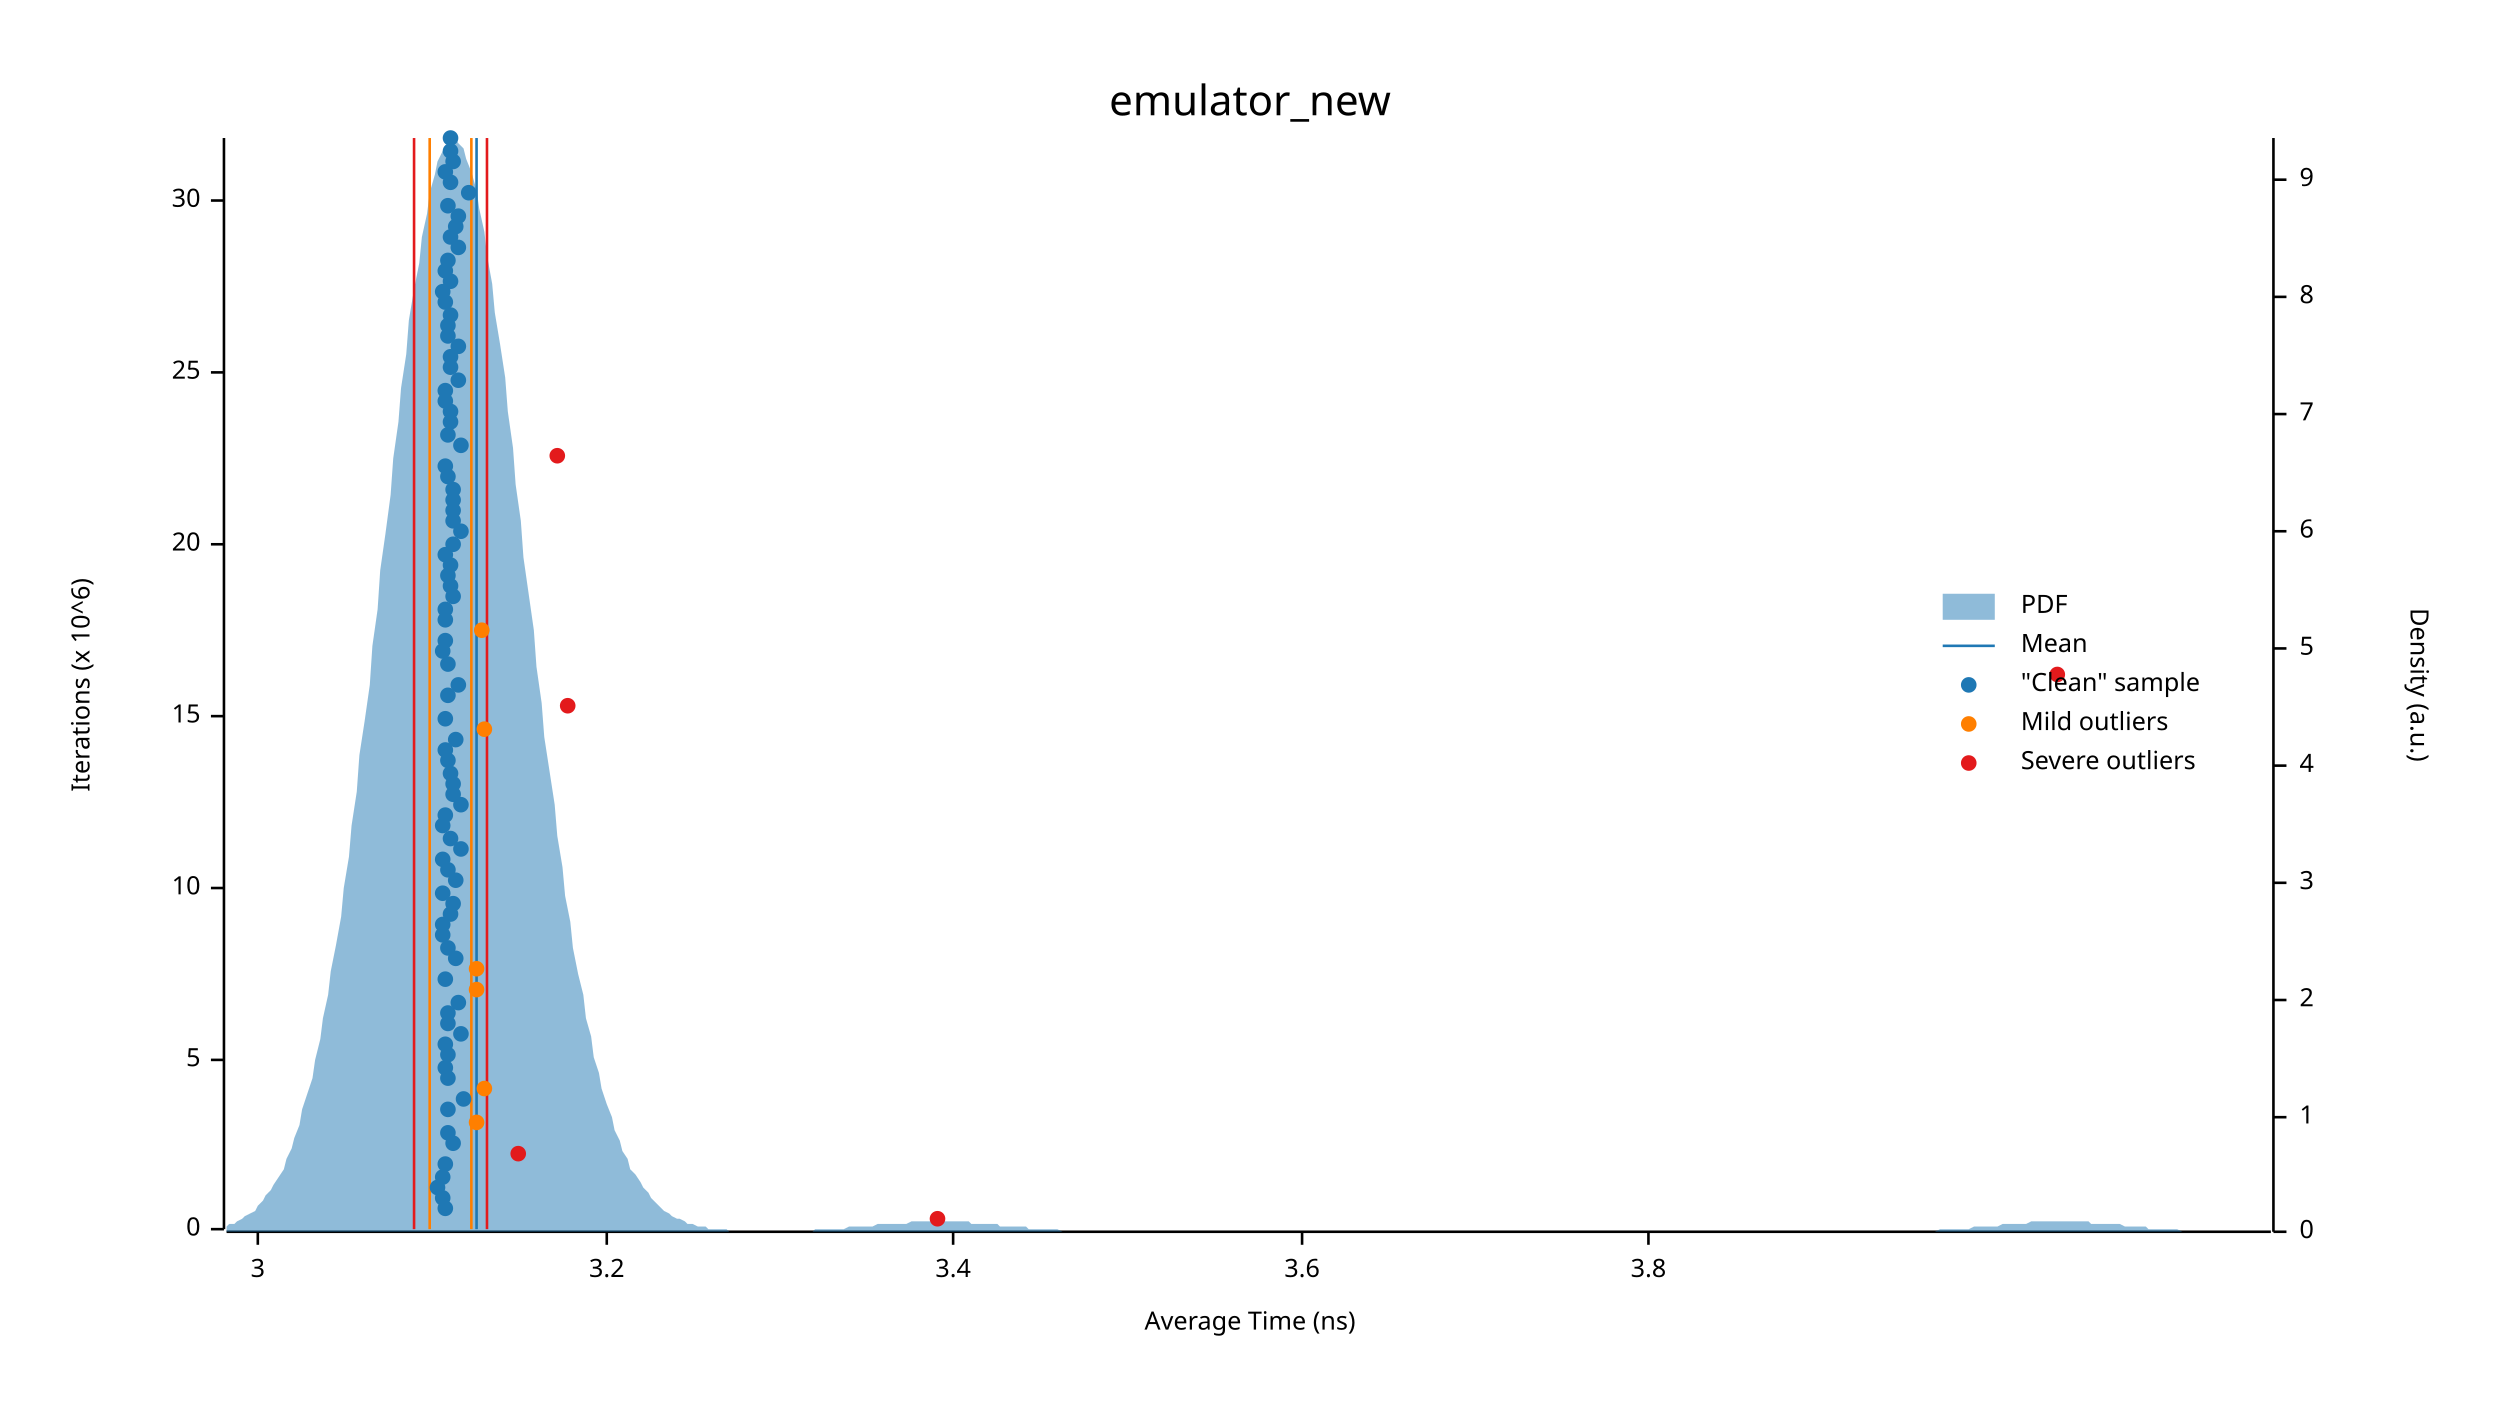
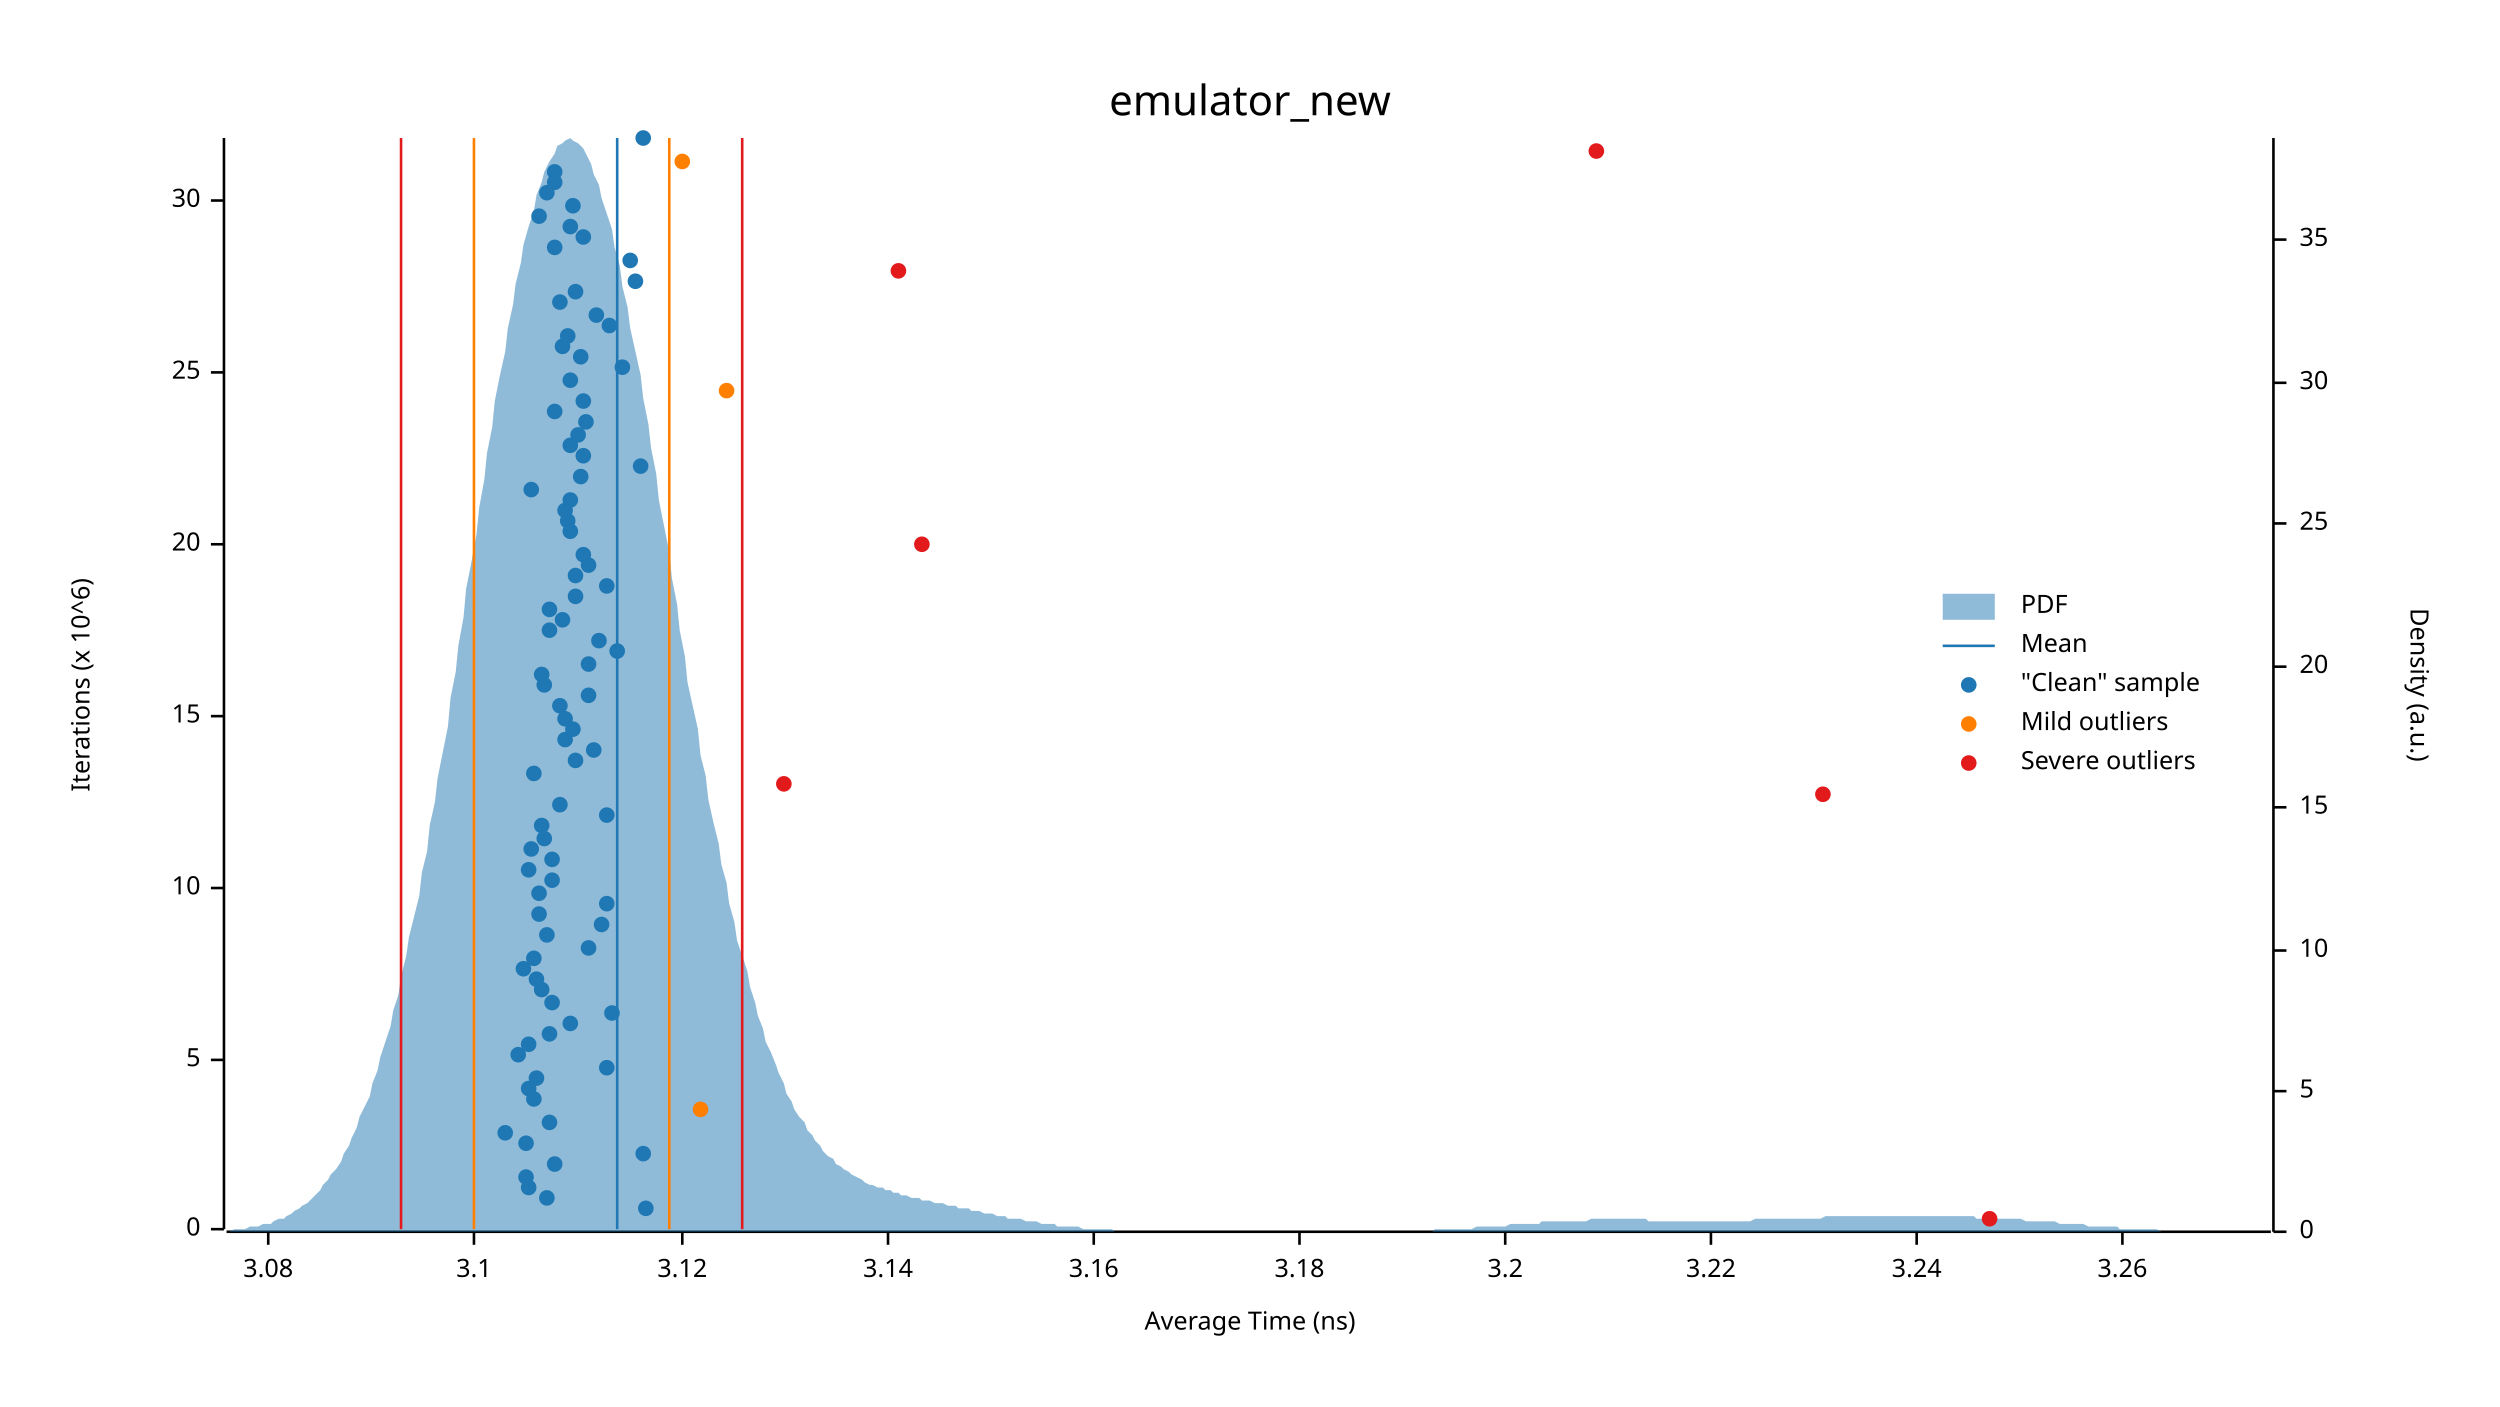
<svg xmlns="http://www.w3.org/2000/svg" width="960" height="540" viewBox="0 0 960 540">
  <text x="480" y="32" dy="0.76em" text-anchor="middle" font-family="sans-serif" font-size="16.129" opacity="1" fill="#000000">
emulator_new
</text>
  <text x="27" y="263" dy="0.76em" text-anchor="middle" font-family="sans-serif" font-size="9.677" opacity="1" fill="#000000" transform="rotate(270, 27, 263)">
Iterations (x 10^6)
</text>
  <text x="480" y="513" dy="-0.5ex" text-anchor="middle" font-family="sans-serif" font-size="9.677" opacity="1" fill="#000000">
Average Time (ns)
</text>
  <polyline fill="none" opacity="1" stroke="#000000" stroke-width="1" points="86,53 86,472 " />
  <text x="77" y="472" dy="0.5ex" text-anchor="end" font-family="sans-serif" font-size="9.677" opacity="1" fill="#000000">
0
</text>
  <polyline fill="none" opacity="1" stroke="#000000" stroke-width="1" points="81,472 86,472 " />
  <text x="77" y="407" dy="0.5ex" text-anchor="end" font-family="sans-serif" font-size="9.677" opacity="1" fill="#000000">
5
</text>
  <polyline fill="none" opacity="1" stroke="#000000" stroke-width="1" points="81,407 86,407 " />
  <text x="77" y="341" dy="0.5ex" text-anchor="end" font-family="sans-serif" font-size="9.677" opacity="1" fill="#000000">
10
</text>
  <polyline fill="none" opacity="1" stroke="#000000" stroke-width="1" points="81,341 86,341 " />
  <text x="77" y="275" dy="0.5ex" text-anchor="end" font-family="sans-serif" font-size="9.677" opacity="1" fill="#000000">
15
</text>
  <polyline fill="none" opacity="1" stroke="#000000" stroke-width="1" points="81,275 86,275 " />
  <text x="77" y="209" dy="0.5ex" text-anchor="end" font-family="sans-serif" font-size="9.677" opacity="1" fill="#000000">
20
</text>
  <polyline fill="none" opacity="1" stroke="#000000" stroke-width="1" points="81,209 86,209 " />
  <text x="77" y="143" dy="0.5ex" text-anchor="end" font-family="sans-serif" font-size="9.677" opacity="1" fill="#000000">
25
</text>
  <polyline fill="none" opacity="1" stroke="#000000" stroke-width="1" points="81,143 86,143 " />
  <text x="77" y="77" dy="0.5ex" text-anchor="end" font-family="sans-serif" font-size="9.677" opacity="1" fill="#000000">
30
</text>
  <polyline fill="none" opacity="1" stroke="#000000" stroke-width="1" points="81,77 86,77 " />
  <polyline fill="none" opacity="1" stroke="#000000" stroke-width="1" points="87,473 872,473 " />
-   <text x="99" y="483" dy="0.76em" text-anchor="middle" font-family="sans-serif" font-size="9.677" opacity="1" fill="#000000">
- 3
- </text>
-   <polyline fill="none" opacity="1" stroke="#000000" stroke-width="1" points="99,473 99,478 " />
-   <text x="233" y="483" dy="0.76em" text-anchor="middle" font-family="sans-serif" font-size="9.677" opacity="1" fill="#000000">
+   <text x="103" y="483" dy="0.76em" text-anchor="middle" font-family="sans-serif" font-size="9.677" opacity="1" fill="#000000">
+ 3.08
+ </text>
+   <polyline fill="none" opacity="1" stroke="#000000" stroke-width="1" points="103,473 103,478 " />
+   <text x="182" y="483" dy="0.76em" text-anchor="middle" font-family="sans-serif" font-size="9.677" opacity="1" fill="#000000">
+ 3.1
+ </text>
+   <polyline fill="none" opacity="1" stroke="#000000" stroke-width="1" points="182,473 182,478 " />
+   <text x="262" y="483" dy="0.76em" text-anchor="middle" font-family="sans-serif" font-size="9.677" opacity="1" fill="#000000">
+ 3.12
+ </text>
+   <polyline fill="none" opacity="1" stroke="#000000" stroke-width="1" points="262,473 262,478 " />
+   <text x="341" y="483" dy="0.76em" text-anchor="middle" font-family="sans-serif" font-size="9.677" opacity="1" fill="#000000">
+ 3.14
+ </text>
+   <polyline fill="none" opacity="1" stroke="#000000" stroke-width="1" points="341,473 341,478 " />
+   <text x="420" y="483" dy="0.76em" text-anchor="middle" font-family="sans-serif" font-size="9.677" opacity="1" fill="#000000">
+ 3.16
+ </text>
+   <polyline fill="none" opacity="1" stroke="#000000" stroke-width="1" points="420,473 420,478 " />
+   <text x="499" y="483" dy="0.76em" text-anchor="middle" font-family="sans-serif" font-size="9.677" opacity="1" fill="#000000">
+ 3.18
+ </text>
+   <polyline fill="none" opacity="1" stroke="#000000" stroke-width="1" points="499,473 499,478 " />
+   <text x="578" y="483" dy="0.76em" text-anchor="middle" font-family="sans-serif" font-size="9.677" opacity="1" fill="#000000">
3.2
</text>
-   <polyline fill="none" opacity="1" stroke="#000000" stroke-width="1" points="233,473 233,478 " />
-   <text x="366" y="483" dy="0.76em" text-anchor="middle" font-family="sans-serif" font-size="9.677" opacity="1" fill="#000000">
- 3.4
- </text>
-   <polyline fill="none" opacity="1" stroke="#000000" stroke-width="1" points="366,473 366,478 " />
-   <text x="500" y="483" dy="0.76em" text-anchor="middle" font-family="sans-serif" font-size="9.677" opacity="1" fill="#000000">
- 3.6
- </text>
-   <polyline fill="none" opacity="1" stroke="#000000" stroke-width="1" points="500,473 500,478 " />
-   <text x="633" y="483" dy="0.76em" text-anchor="middle" font-family="sans-serif" font-size="9.677" opacity="1" fill="#000000">
- 3.8
- </text>
-   <polyline fill="none" opacity="1" stroke="#000000" stroke-width="1" points="633,473 633,478 " />
+   <polyline fill="none" opacity="1" stroke="#000000" stroke-width="1" points="578,473 578,478 " />
+   <text x="657" y="483" dy="0.76em" text-anchor="middle" font-family="sans-serif" font-size="9.677" opacity="1" fill="#000000">
+ 3.22
+ </text>
+   <polyline fill="none" opacity="1" stroke="#000000" stroke-width="1" points="657,473 657,478 " />
+   <text x="736" y="483" dy="0.76em" text-anchor="middle" font-family="sans-serif" font-size="9.677" opacity="1" fill="#000000">
+ 3.24
+ </text>
+   <polyline fill="none" opacity="1" stroke="#000000" stroke-width="1" points="736,473 736,478 " />
+   <text x="815" y="483" dy="0.76em" text-anchor="middle" font-family="sans-serif" font-size="9.677" opacity="1" fill="#000000">
+ 3.26
+ </text>
+   <polyline fill="none" opacity="1" stroke="#000000" stroke-width="1" points="815,473 815,478 " />
  <text x="933" y="263" dy="0.76em" text-anchor="middle" font-family="sans-serif" font-size="9.677" opacity="1" fill="#000000" transform="rotate(90, 933, 263)">
Density (a.u.)
</text>
  <polyline fill="none" opacity="1" stroke="#000000" stroke-width="1" points="873,53 873,473 " />
  <text x="883" y="473" dy="0.5ex" text-anchor="start" font-family="sans-serif" font-size="9.677" opacity="1" fill="#000000">
0
</text>
  <polyline fill="none" opacity="1" stroke="#000000" stroke-width="1" points="873,473 878,473 " />
-   <text x="883" y="429" dy="0.5ex" text-anchor="start" font-family="sans-serif" font-size="9.677" opacity="1" fill="#000000">
- 1
- </text>
-   <polyline fill="none" opacity="1" stroke="#000000" stroke-width="1" points="873,429 878,429 " />
-   <text x="883" y="384" dy="0.5ex" text-anchor="start" font-family="sans-serif" font-size="9.677" opacity="1" fill="#000000">
- 2
- </text>
-   <polyline fill="none" opacity="1" stroke="#000000" stroke-width="1" points="873,384 878,384 " />
-   <text x="883" y="339" dy="0.5ex" text-anchor="start" font-family="sans-serif" font-size="9.677" opacity="1" fill="#000000">
- 3
- </text>
-   <polyline fill="none" opacity="1" stroke="#000000" stroke-width="1" points="873,339 878,339 " />
-   <text x="883" y="294" dy="0.5ex" text-anchor="start" font-family="sans-serif" font-size="9.677" opacity="1" fill="#000000">
- 4
- </text>
-   <polyline fill="none" opacity="1" stroke="#000000" stroke-width="1" points="873,294 878,294 " />
-   <text x="883" y="249" dy="0.5ex" text-anchor="start" font-family="sans-serif" font-size="9.677" opacity="1" fill="#000000">
+   <text x="883" y="419" dy="0.5ex" text-anchor="start" font-family="sans-serif" font-size="9.677" opacity="1" fill="#000000">
5
</text>
-   <polyline fill="none" opacity="1" stroke="#000000" stroke-width="1" points="873,249 878,249 " />
-   <text x="883" y="204" dy="0.5ex" text-anchor="start" font-family="sans-serif" font-size="9.677" opacity="1" fill="#000000">
- 6
- </text>
-   <polyline fill="none" opacity="1" stroke="#000000" stroke-width="1" points="873,204 878,204 " />
-   <text x="883" y="159" dy="0.5ex" text-anchor="start" font-family="sans-serif" font-size="9.677" opacity="1" fill="#000000">
- 7
- </text>
-   <polyline fill="none" opacity="1" stroke="#000000" stroke-width="1" points="873,159 878,159 " />
-   <text x="883" y="114" dy="0.5ex" text-anchor="start" font-family="sans-serif" font-size="9.677" opacity="1" fill="#000000">
- 8
- </text>
-   <polyline fill="none" opacity="1" stroke="#000000" stroke-width="1" points="873,114 878,114 " />
-   <text x="883" y="69" dy="0.5ex" text-anchor="start" font-family="sans-serif" font-size="9.677" opacity="1" fill="#000000">
- 9
- </text>
-   <polyline fill="none" opacity="1" stroke="#000000" stroke-width="1" points="873,69 878,69 " />
-   <polygon opacity="0.5" fill="#1F78B4" points="87,471 88,470 90,470 91,469 93,468 94,467 96,466 98,465 99,463 101,461 102,459 104,457 105,455 107,452 109,449 110,445 112,441 113,437 115,432 116,426 118,420 120,414 121,407 123,399 124,391 126,382 127,373 129,363 131,352 132,341 134,329 135,317 137,304 138,290 140,277 142,263 143,248 145,234 146,219 148,205 150,190 151,176 153,162 154,149 156,136 157,123 159,111 161,101 162,91 164,82 165,74 167,67 168,62 170,58 172,55 173,54 175,53 176,55 178,57 179,61 181,66 183,73 184,80 186,89 187,98 189,109 190,120 192,132 194,145 195,158 197,172 198,186 200,200 201,214 203,228 205,242 206,256 208,270 209,283 211,296 213,309 214,321 216,333 217,344 219,354 220,364 222,374 224,382 225,391 227,398 228,406 230,412 231,418 233,424 235,429 236,434 238,438 239,442 241,445 242,449 244,451 246,454 247,456 249,458 250,460 252,462 253,463 255,465 257,466 258,467 260,468 261,468 263,469 264,470 266,470 268,471 269,471 271,471 272,472 274,472 276,472 277,472 279,472 280,473 282,473 283,473 285,473 287,473 288,473 290,473 291,473 293,473 294,473 296,473 298,473 299,473 301,473 302,473 304,473 305,473 307,473 309,473 310,473 312,473 313,472 315,472 316,472 318,472 320,472 321,472 323,472 324,472 326,471 327,471 329,471 331,471 332,471 334,471 335,471 337,470 339,470 340,470 342,470 343,470 345,470 346,470 348,470 350,469 351,469 353,469 354,469 356,469 357,469 359,469 361,469 362,469 364,469 365,469 367,469 368,469 370,469 372,469 373,470 375,470 376,470 378,470 379,470 381,470 383,470 384,471 386,471 387,471 389,471 391,471 392,471 394,471 395,472 397,472 398,472 400,472 402,472 403,472 405,472 406,472 408,473 409,473 411,473 413,473 414,473 416,473 417,473 419,473 420,473 422,473 424,473 425,473 427,473 428,473 430,473 431,473 433,473 435,473 436,473 438,473 439,473 441,473 442,473 444,473 446,473 447,473 449,473 450,473 452,473 454,473 455,473 457,473 458,473 460,473 461,473 463,473 465,473 466,473 468,473 469,473 471,473 472,473 474,473 476,473 477,473 479,473 480,473 482,473 483,473 485,473 487,473 488,473 490,473 491,473 493,473 494,473 496,473 498,473 499,473 501,473 502,473 504,473 505,473 507,473 509,473 510,473 512,473 513,473 515,473 517,473 518,473 520,473 521,473 523,473 524,473 526,473 528,473 529,473 531,473 532,473 534,473 535,473 537,473 539,473 540,473 542,473 543,473 545,473 546,473 548,473 550,473 551,473 553,473 554,473 556,473 557,473 559,473 561,473 562,473 564,473 565,473 567,473 568,473 570,473 572,473 573,473 575,473 576,473 578,473 580,473 581,473 583,473 584,473 586,473 587,473 589,473 591,473 592,473 594,473 595,473 597,473 598,473 600,473 602,473 603,473 605,473 606,473 608,473 609,473 611,473 613,473 614,473 616,473 617,473 619,473 620,473 622,473 624,473 625,473 627,473 628,473 630,473 632,473 633,473 635,473 636,473 638,473 639,473 641,473 643,473 644,473 646,473 647,473 649,473 650,473 652,473 654,473 655,473 657,473 658,473 660,473 661,473 663,473 665,473 666,473 668,473 669,473 671,473 672,473 674,473 676,473 677,473 679,473 680,473 682,473 683,473 685,473 687,473 688,473 690,473 691,473 693,473 695,473 696,473 698,473 699,473 701,473 702,473 704,473 706,473 707,473 709,473 710,473 712,473 713,473 715,473 717,473 718,473 720,473 721,473 723,473 724,473 726,473 728,473 729,473 731,473 732,473 734,473 735,473 737,473 739,473 740,473 742,473 743,473 745,472 746,472 748,472 750,472 751,472 753,472 754,472 756,472 758,471 759,471 761,471 762,471 764,471 765,471 767,471 769,470 770,470 772,470 773,470 775,470 776,470 778,470 780,469 781,469 783,469 784,469 786,469 787,469 789,469 791,469 792,469 794,469 795,469 797,469 798,469 800,469 802,469 803,470 805,470 806,470 808,470 809,470 811,470 813,470 814,470 816,471 817,471 819,471 821,471 822,471 824,471 825,472 827,472 828,472 830,472 832,472 833,472 835,472 836,472 838,473 839,473 841,473 843,473 844,473 846,473 847,473 849,473 850,473 852,473 854,473 855,473 857,473 858,473 860,473 861,473 863,473 865,473 866,473 868,473 869,473 871,473 873,473 873,473 87,473 " />
-   <polyline fill="none" opacity="1" stroke="#1F78B4" stroke-width="1" points="183,472 183,53 " />
-   <polyline fill="none" opacity="1" stroke="#FF7F00" stroke-width="1" points="165,472 165,53 " />
-   <polyline fill="none" opacity="1" stroke="#FF7F00" stroke-width="1" points="181,472 181,53 " />
-   <polyline fill="none" opacity="1" stroke="#E31A1C" stroke-width="1" points="159,472 159,53 " />
-   <polyline fill="none" opacity="1" stroke="#E31A1C" stroke-width="1" points="187,472 187,53 " />
-   <circle cx="171" cy="464" r="3" opacity="1" fill="#1F78B4" stroke="none" stroke-width="1" />
-   <circle cx="170" cy="460" r="3" opacity="1" fill="#1F78B4" stroke="none" stroke-width="1" />
-   <circle cx="168" cy="456" r="3" opacity="1" fill="#1F78B4" stroke="none" stroke-width="1" />
-   <circle cx="170" cy="452" r="3" opacity="1" fill="#1F78B4" stroke="none" stroke-width="1" />
-   <circle cx="171" cy="447" r="3" opacity="1" fill="#1F78B4" stroke="none" stroke-width="1" />
-   <circle cx="174" cy="439" r="3" opacity="1" fill="#1F78B4" stroke="none" stroke-width="1" />
-   <circle cx="172" cy="435" r="3" opacity="1" fill="#1F78B4" stroke="none" stroke-width="1" />
-   <circle cx="172" cy="426" r="3" opacity="1" fill="#1F78B4" stroke="none" stroke-width="1" />
-   <circle cx="178" cy="422" r="3" opacity="1" fill="#1F78B4" stroke="none" stroke-width="1" />
-   <circle cx="172" cy="414" r="3" opacity="1" fill="#1F78B4" stroke="none" stroke-width="1" />
-   <circle cx="171" cy="410" r="3" opacity="1" fill="#1F78B4" stroke="none" stroke-width="1" />
-   <circle cx="172" cy="405" r="3" opacity="1" fill="#1F78B4" stroke="none" stroke-width="1" />
-   <circle cx="171" cy="401" r="3" opacity="1" fill="#1F78B4" stroke="none" stroke-width="1" />
-   <circle cx="177" cy="397" r="3" opacity="1" fill="#1F78B4" stroke="none" stroke-width="1" />
-   <circle cx="172" cy="393" r="3" opacity="1" fill="#1F78B4" stroke="none" stroke-width="1" />
-   <circle cx="172" cy="389" r="3" opacity="1" fill="#1F78B4" stroke="none" stroke-width="1" />
-   <circle cx="176" cy="385" r="3" opacity="1" fill="#1F78B4" stroke="none" stroke-width="1" />
-   <circle cx="171" cy="376" r="3" opacity="1" fill="#1F78B4" stroke="none" stroke-width="1" />
-   <circle cx="175" cy="368" r="3" opacity="1" fill="#1F78B4" stroke="none" stroke-width="1" />
-   <circle cx="172" cy="364" r="3" opacity="1" fill="#1F78B4" stroke="none" stroke-width="1" />
-   <circle cx="170" cy="359" r="3" opacity="1" fill="#1F78B4" stroke="none" stroke-width="1" />
-   <circle cx="170" cy="355" r="3" opacity="1" fill="#1F78B4" stroke="none" stroke-width="1" />
-   <circle cx="173" cy="351" r="3" opacity="1" fill="#1F78B4" stroke="none" stroke-width="1" />
-   <circle cx="174" cy="347" r="3" opacity="1" fill="#1F78B4" stroke="none" stroke-width="1" />
-   <circle cx="170" cy="343" r="3" opacity="1" fill="#1F78B4" stroke="none" stroke-width="1" />
-   <circle cx="175" cy="338" r="3" opacity="1" fill="#1F78B4" stroke="none" stroke-width="1" />
-   <circle cx="172" cy="334" r="3" opacity="1" fill="#1F78B4" stroke="none" stroke-width="1" />
-   <circle cx="170" cy="330" r="3" opacity="1" fill="#1F78B4" stroke="none" stroke-width="1" />
-   <circle cx="177" cy="326" r="3" opacity="1" fill="#1F78B4" stroke="none" stroke-width="1" />
-   <circle cx="173" cy="322" r="3" opacity="1" fill="#1F78B4" stroke="none" stroke-width="1" />
-   <circle cx="170" cy="317" r="3" opacity="1" fill="#1F78B4" stroke="none" stroke-width="1" />
-   <circle cx="171" cy="313" r="3" opacity="1" fill="#1F78B4" stroke="none" stroke-width="1" />
-   <circle cx="177" cy="309" r="3" opacity="1" fill="#1F78B4" stroke="none" stroke-width="1" />
-   <circle cx="174" cy="305" r="3" opacity="1" fill="#1F78B4" stroke="none" stroke-width="1" />
-   <circle cx="174" cy="301" r="3" opacity="1" fill="#1F78B4" stroke="none" stroke-width="1" />
-   <circle cx="173" cy="297" r="3" opacity="1" fill="#1F78B4" stroke="none" stroke-width="1" />
-   <circle cx="172" cy="292" r="3" opacity="1" fill="#1F78B4" stroke="none" stroke-width="1" />
-   <circle cx="171" cy="288" r="3" opacity="1" fill="#1F78B4" stroke="none" stroke-width="1" />
-   <circle cx="175" cy="284" r="3" opacity="1" fill="#1F78B4" stroke="none" stroke-width="1" />
-   <circle cx="171" cy="276" r="3" opacity="1" fill="#1F78B4" stroke="none" stroke-width="1" />
-   <circle cx="172" cy="267" r="3" opacity="1" fill="#1F78B4" stroke="none" stroke-width="1" />
-   <circle cx="176" cy="263" r="3" opacity="1" fill="#1F78B4" stroke="none" stroke-width="1" />
-   <circle cx="172" cy="255" r="3" opacity="1" fill="#1F78B4" stroke="none" stroke-width="1" />
-   <circle cx="170" cy="250" r="3" opacity="1" fill="#1F78B4" stroke="none" stroke-width="1" />
-   <circle cx="171" cy="246" r="3" opacity="1" fill="#1F78B4" stroke="none" stroke-width="1" />
-   <circle cx="171" cy="238" r="3" opacity="1" fill="#1F78B4" stroke="none" stroke-width="1" />
-   <circle cx="171" cy="234" r="3" opacity="1" fill="#1F78B4" stroke="none" stroke-width="1" />
-   <circle cx="174" cy="229" r="3" opacity="1" fill="#1F78B4" stroke="none" stroke-width="1" />
-   <circle cx="173" cy="225" r="3" opacity="1" fill="#1F78B4" stroke="none" stroke-width="1" />
-   <circle cx="172" cy="221" r="3" opacity="1" fill="#1F78B4" stroke="none" stroke-width="1" />
-   <circle cx="173" cy="217" r="3" opacity="1" fill="#1F78B4" stroke="none" stroke-width="1" />
-   <circle cx="171" cy="213" r="3" opacity="1" fill="#1F78B4" stroke="none" stroke-width="1" />
-   <circle cx="174" cy="209" r="3" opacity="1" fill="#1F78B4" stroke="none" stroke-width="1" />
-   <circle cx="177" cy="204" r="3" opacity="1" fill="#1F78B4" stroke="none" stroke-width="1" />
-   <circle cx="174" cy="200" r="3" opacity="1" fill="#1F78B4" stroke="none" stroke-width="1" />
-   <circle cx="174" cy="196" r="3" opacity="1" fill="#1F78B4" stroke="none" stroke-width="1" />
-   <circle cx="174" cy="192" r="3" opacity="1" fill="#1F78B4" stroke="none" stroke-width="1" />
-   <circle cx="174" cy="188" r="3" opacity="1" fill="#1F78B4" stroke="none" stroke-width="1" />
-   <circle cx="172" cy="183" r="3" opacity="1" fill="#1F78B4" stroke="none" stroke-width="1" />
-   <circle cx="171" cy="179" r="3" opacity="1" fill="#1F78B4" stroke="none" stroke-width="1" />
-   <circle cx="177" cy="171" r="3" opacity="1" fill="#1F78B4" stroke="none" stroke-width="1" />
-   <circle cx="172" cy="167" r="3" opacity="1" fill="#1F78B4" stroke="none" stroke-width="1" />
-   <circle cx="173" cy="162" r="3" opacity="1" fill="#1F78B4" stroke="none" stroke-width="1" />
-   <circle cx="173" cy="158" r="3" opacity="1" fill="#1F78B4" stroke="none" stroke-width="1" />
-   <circle cx="171" cy="154" r="3" opacity="1" fill="#1F78B4" stroke="none" stroke-width="1" />
-   <circle cx="171" cy="150" r="3" opacity="1" fill="#1F78B4" stroke="none" stroke-width="1" />
-   <circle cx="176" cy="146" r="3" opacity="1" fill="#1F78B4" stroke="none" stroke-width="1" />
-   <circle cx="173" cy="141" r="3" opacity="1" fill="#1F78B4" stroke="none" stroke-width="1" />
-   <circle cx="173" cy="137" r="3" opacity="1" fill="#1F78B4" stroke="none" stroke-width="1" />
-   <circle cx="176" cy="133" r="3" opacity="1" fill="#1F78B4" stroke="none" stroke-width="1" />
-   <circle cx="172" cy="129" r="3" opacity="1" fill="#1F78B4" stroke="none" stroke-width="1" />
-   <circle cx="172" cy="125" r="3" opacity="1" fill="#1F78B4" stroke="none" stroke-width="1" />
-   <circle cx="173" cy="121" r="3" opacity="1" fill="#1F78B4" stroke="none" stroke-width="1" />
-   <circle cx="171" cy="116" r="3" opacity="1" fill="#1F78B4" stroke="none" stroke-width="1" />
-   <circle cx="170" cy="112" r="3" opacity="1" fill="#1F78B4" stroke="none" stroke-width="1" />
-   <circle cx="173" cy="108" r="3" opacity="1" fill="#1F78B4" stroke="none" stroke-width="1" />
-   <circle cx="171" cy="104" r="3" opacity="1" fill="#1F78B4" stroke="none" stroke-width="1" />
-   <circle cx="172" cy="100" r="3" opacity="1" fill="#1F78B4" stroke="none" stroke-width="1" />
-   <circle cx="176" cy="95" r="3" opacity="1" fill="#1F78B4" stroke="none" stroke-width="1" />
-   <circle cx="173" cy="91" r="3" opacity="1" fill="#1F78B4" stroke="none" stroke-width="1" />
-   <circle cx="175" cy="87" r="3" opacity="1" fill="#1F78B4" stroke="none" stroke-width="1" />
-   <circle cx="176" cy="83" r="3" opacity="1" fill="#1F78B4" stroke="none" stroke-width="1" />
-   <circle cx="172" cy="79" r="3" opacity="1" fill="#1F78B4" stroke="none" stroke-width="1" />
-   <circle cx="180" cy="74" r="3" opacity="1" fill="#1F78B4" stroke="none" stroke-width="1" />
-   <circle cx="173" cy="70" r="3" opacity="1" fill="#1F78B4" stroke="none" stroke-width="1" />
-   <circle cx="171" cy="66" r="3" opacity="1" fill="#1F78B4" stroke="none" stroke-width="1" />
-   <circle cx="174" cy="62" r="3" opacity="1" fill="#1F78B4" stroke="none" stroke-width="1" />
-   <circle cx="173" cy="58" r="3" opacity="1" fill="#1F78B4" stroke="none" stroke-width="1" />
-   <circle cx="173" cy="53" r="3" opacity="1" fill="#1F78B4" stroke="none" stroke-width="1" />
-   <circle cx="183" cy="431" r="3" opacity="1" fill="#FF7F00" stroke="none" stroke-width="1" />
-   <circle cx="186" cy="418" r="3" opacity="1" fill="#FF7F00" stroke="none" stroke-width="1" />
-   <circle cx="183" cy="380" r="3" opacity="1" fill="#FF7F00" stroke="none" stroke-width="1" />
-   <circle cx="183" cy="372" r="3" opacity="1" fill="#FF7F00" stroke="none" stroke-width="1" />
-   <circle cx="186" cy="280" r="3" opacity="1" fill="#FF7F00" stroke="none" stroke-width="1" />
-   <circle cx="185" cy="242" r="3" opacity="1" fill="#FF7F00" stroke="none" stroke-width="1" />
-   <circle cx="360" cy="468" r="3" opacity="1" fill="#E31A1C" stroke="none" stroke-width="1" />
-   <circle cx="199" cy="443" r="3" opacity="1" fill="#E31A1C" stroke="none" stroke-width="1" />
-   <circle cx="218" cy="271" r="3" opacity="1" fill="#E31A1C" stroke="none" stroke-width="1" />
-   <circle cx="790" cy="259" r="3" opacity="1" fill="#E31A1C" stroke="none" stroke-width="1" />
-   <circle cx="214" cy="175" r="3" opacity="1" fill="#E31A1C" stroke="none" stroke-width="1" />
+   <polyline fill="none" opacity="1" stroke="#000000" stroke-width="1" points="873,419 878,419 " />
+   <text x="883" y="365" dy="0.5ex" text-anchor="start" font-family="sans-serif" font-size="9.677" opacity="1" fill="#000000">
+ 10
+ </text>
+   <polyline fill="none" opacity="1" stroke="#000000" stroke-width="1" points="873,365 878,365 " />
+   <text x="883" y="310" dy="0.5ex" text-anchor="start" font-family="sans-serif" font-size="9.677" opacity="1" fill="#000000">
+ 15
+ </text>
+   <polyline fill="none" opacity="1" stroke="#000000" stroke-width="1" points="873,310 878,310 " />
+   <text x="883" y="256" dy="0.5ex" text-anchor="start" font-family="sans-serif" font-size="9.677" opacity="1" fill="#000000">
+ 20
+ </text>
+   <polyline fill="none" opacity="1" stroke="#000000" stroke-width="1" points="873,256 878,256 " />
+   <text x="883" y="201" dy="0.5ex" text-anchor="start" font-family="sans-serif" font-size="9.677" opacity="1" fill="#000000">
+ 25
+ </text>
+   <polyline fill="none" opacity="1" stroke="#000000" stroke-width="1" points="873,201 878,201 " />
+   <text x="883" y="147" dy="0.5ex" text-anchor="start" font-family="sans-serif" font-size="9.677" opacity="1" fill="#000000">
+ 30
+ </text>
+   <polyline fill="none" opacity="1" stroke="#000000" stroke-width="1" points="873,147 878,147 " />
+   <text x="883" y="92" dy="0.5ex" text-anchor="start" font-family="sans-serif" font-size="9.677" opacity="1" fill="#000000">
+ 35
+ </text>
+   <polyline fill="none" opacity="1" stroke="#000000" stroke-width="1" points="873,92 878,92 " />
+   <polygon opacity="0.5" fill="#1F78B4" points="87,473 88,473 90,472 91,472 93,472 94,472 96,471 98,471 99,471 101,470 102,470 104,470 105,469 107,468 109,468 110,467 112,466 113,465 115,464 116,463 118,462 120,460 121,459 123,457 124,455 126,453 127,451 129,449 131,446 132,443 134,440 135,437 137,433 138,429 140,425 142,421 143,416 145,411 146,406 148,400 150,394 151,388 153,382 154,375 156,367 157,360 159,352 161,344 162,335 164,327 165,317 167,308 168,299 170,289 172,279 173,268 175,258 176,248 178,237 179,226 181,216 183,205 184,195 186,184 187,174 189,164 190,154 192,144 194,135 195,126 197,117 198,109 200,101 201,94 203,87 205,81 206,75 208,70 209,66 211,62 213,59 214,56 216,55 217,54 219,53 220,54 222,55 224,57 225,59 227,63 228,67 230,71 231,76 233,82 235,88 236,95 238,102 239,110 241,118 242,126 244,135 246,144 247,153 249,163 250,172 252,182 253,192 255,202 257,212 258,222 260,232 261,242 263,252 264,262 266,271 268,280 269,290 271,298 272,307 274,316 276,324 277,332 279,339 280,347 282,354 283,361 285,367 287,373 288,379 290,385 291,390 293,395 294,400 296,404 298,409 299,412 301,416 302,420 304,423 305,426 307,429 309,431 310,434 312,436 313,438 315,440 316,442 318,444 320,445 321,447 323,448 324,449 326,450 327,451 329,452 331,453 332,454 334,455 335,455 337,456 339,456 340,457 342,457 343,458 345,458 346,459 348,459 350,460 351,460 353,460 354,461 356,461 357,461 359,462 361,462 362,462 364,463 365,463 367,463 368,464 370,464 372,464 373,465 375,465 376,465 378,466 379,466 381,466 383,467 384,467 386,467 387,468 389,468 391,468 392,468 394,469 395,469 397,469 398,469 400,470 402,470 403,470 405,470 406,471 408,471 409,471 411,471 413,471 414,471 416,472 417,472 419,472 420,472 422,472 424,472 425,472 427,472 428,473 430,473 431,473 433,473 435,473 436,473 438,473 439,473 441,473 442,473 444,473 446,473 447,473 449,473 450,473 452,473 454,473 455,473 457,473 458,473 460,473 461,473 463,473 465,473 466,473 468,473 469,473 471,473 472,473 474,473 476,473 477,473 479,473 480,473 482,473 483,473 485,473 487,473 488,473 490,473 491,473 493,473 494,473 496,473 498,473 499,473 501,473 502,473 504,473 505,473 507,473 509,473 510,473 512,473 513,473 515,473 517,473 518,473 520,473 521,473 523,473 524,473 526,473 528,473 529,473 531,473 532,473 534,473 535,473 537,473 539,473 540,473 542,473 543,473 545,473 546,473 548,473 550,473 551,472 553,472 554,472 556,472 557,472 559,472 561,472 562,472 564,472 565,472 567,471 568,471 570,471 572,471 573,471 575,471 576,471 578,471 580,470 581,470 583,470 584,470 586,470 587,470 589,470 591,470 592,469 594,469 595,469 597,469 598,469 600,469 602,469 603,469 605,469 606,469 608,469 609,469 611,468 613,468 614,468 616,468 617,468 619,468 620,468 622,468 624,468 625,468 627,468 628,468 630,468 632,468 633,469 635,469 636,469 638,469 639,469 641,469 643,469 644,469 646,469 647,469 649,469 650,469 652,469 654,469 655,469 657,469 658,469 660,469 661,469 663,469 665,469 666,469 668,469 669,469 671,469 672,469 674,468 676,468 677,468 679,468 680,468 682,468 683,468 685,468 687,468 688,468 690,468 691,468 693,468 695,468 696,468 698,468 699,468 701,467 702,467 704,467 706,467 707,467 709,467 710,467 712,467 713,467 715,467 717,467 718,467 720,467 721,467 723,467 724,467 726,467 728,467 729,467 731,467 732,467 734,467 735,467 737,467 739,467 740,467 742,467 743,467 745,467 746,467 748,467 750,467 751,467 753,467 754,467 756,467 758,467 759,468 761,468 762,468 764,468 765,468 767,468 769,468 770,468 772,468 773,468 775,468 776,468 778,469 780,469 781,469 783,469 784,469 786,469 787,469 789,469 791,470 792,470 794,470 795,470 797,470 798,470 800,470 802,471 803,471 805,471 806,471 808,471 809,471 811,471 813,471 814,472 816,472 817,472 819,472 821,472 822,472 824,472 825,472 827,472 828,472 830,473 832,473 833,473 835,473 836,473 838,473 839,473 841,473 843,473 844,473 846,473 847,473 849,473 850,473 852,473 854,473 855,473 857,473 858,473 860,473 861,473 863,473 865,473 866,473 868,473 869,473 871,473 873,473 873,473 87,473 " />
+   <polyline fill="none" opacity="1" stroke="#1F78B4" stroke-width="1" points="237,472 237,53 " />
+   <polyline fill="none" opacity="1" stroke="#FF7F00" stroke-width="1" points="182,472 182,53 " />
+   <polyline fill="none" opacity="1" stroke="#FF7F00" stroke-width="1" points="257,472 257,53 " />
+   <polyline fill="none" opacity="1" stroke="#E31A1C" stroke-width="1" points="154,472 154,53 " />
+   <polyline fill="none" opacity="1" stroke="#E31A1C" stroke-width="1" points="285,472 285,53 " />
+   <circle cx="248" cy="464" r="3" opacity="1" fill="#1F78B4" stroke="none" stroke-width="1" />
+   <circle cx="210" cy="460" r="3" opacity="1" fill="#1F78B4" stroke="none" stroke-width="1" />
+   <circle cx="203" cy="456" r="3" opacity="1" fill="#1F78B4" stroke="none" stroke-width="1" />
+   <circle cx="202" cy="452" r="3" opacity="1" fill="#1F78B4" stroke="none" stroke-width="1" />
+   <circle cx="213" cy="447" r="3" opacity="1" fill="#1F78B4" stroke="none" stroke-width="1" />
+   <circle cx="247" cy="443" r="3" opacity="1" fill="#1F78B4" stroke="none" stroke-width="1" />
+   <circle cx="202" cy="439" r="3" opacity="1" fill="#1F78B4" stroke="none" stroke-width="1" />
+   <circle cx="194" cy="435" r="3" opacity="1" fill="#1F78B4" stroke="none" stroke-width="1" />
+   <circle cx="211" cy="431" r="3" opacity="1" fill="#1F78B4" stroke="none" stroke-width="1" />
+   <circle cx="205" cy="422" r="3" opacity="1" fill="#1F78B4" stroke="none" stroke-width="1" />
+   <circle cx="203" cy="418" r="3" opacity="1" fill="#1F78B4" stroke="none" stroke-width="1" />
+   <circle cx="206" cy="414" r="3" opacity="1" fill="#1F78B4" stroke="none" stroke-width="1" />
+   <circle cx="233" cy="410" r="3" opacity="1" fill="#1F78B4" stroke="none" stroke-width="1" />
+   <circle cx="199" cy="405" r="3" opacity="1" fill="#1F78B4" stroke="none" stroke-width="1" />
+   <circle cx="203" cy="401" r="3" opacity="1" fill="#1F78B4" stroke="none" stroke-width="1" />
+   <circle cx="211" cy="397" r="3" opacity="1" fill="#1F78B4" stroke="none" stroke-width="1" />
+   <circle cx="219" cy="393" r="3" opacity="1" fill="#1F78B4" stroke="none" stroke-width="1" />
+   <circle cx="235" cy="389" r="3" opacity="1" fill="#1F78B4" stroke="none" stroke-width="1" />
+   <circle cx="212" cy="385" r="3" opacity="1" fill="#1F78B4" stroke="none" stroke-width="1" />
+   <circle cx="208" cy="380" r="3" opacity="1" fill="#1F78B4" stroke="none" stroke-width="1" />
+   <circle cx="206" cy="376" r="3" opacity="1" fill="#1F78B4" stroke="none" stroke-width="1" />
+   <circle cx="201" cy="372" r="3" opacity="1" fill="#1F78B4" stroke="none" stroke-width="1" />
+   <circle cx="205" cy="368" r="3" opacity="1" fill="#1F78B4" stroke="none" stroke-width="1" />
+   <circle cx="226" cy="364" r="3" opacity="1" fill="#1F78B4" stroke="none" stroke-width="1" />
+   <circle cx="210" cy="359" r="3" opacity="1" fill="#1F78B4" stroke="none" stroke-width="1" />
+   <circle cx="231" cy="355" r="3" opacity="1" fill="#1F78B4" stroke="none" stroke-width="1" />
+   <circle cx="207" cy="351" r="3" opacity="1" fill="#1F78B4" stroke="none" stroke-width="1" />
+   <circle cx="233" cy="347" r="3" opacity="1" fill="#1F78B4" stroke="none" stroke-width="1" />
+   <circle cx="207" cy="343" r="3" opacity="1" fill="#1F78B4" stroke="none" stroke-width="1" />
+   <circle cx="212" cy="338" r="3" opacity="1" fill="#1F78B4" stroke="none" stroke-width="1" />
+   <circle cx="203" cy="334" r="3" opacity="1" fill="#1F78B4" stroke="none" stroke-width="1" />
+   <circle cx="212" cy="330" r="3" opacity="1" fill="#1F78B4" stroke="none" stroke-width="1" />
+   <circle cx="204" cy="326" r="3" opacity="1" fill="#1F78B4" stroke="none" stroke-width="1" />
+   <circle cx="209" cy="322" r="3" opacity="1" fill="#1F78B4" stroke="none" stroke-width="1" />
+   <circle cx="208" cy="317" r="3" opacity="1" fill="#1F78B4" stroke="none" stroke-width="1" />
+   <circle cx="233" cy="313" r="3" opacity="1" fill="#1F78B4" stroke="none" stroke-width="1" />
+   <circle cx="215" cy="309" r="3" opacity="1" fill="#1F78B4" stroke="none" stroke-width="1" />
+   <circle cx="205" cy="297" r="3" opacity="1" fill="#1F78B4" stroke="none" stroke-width="1" />
+   <circle cx="221" cy="292" r="3" opacity="1" fill="#1F78B4" stroke="none" stroke-width="1" />
+   <circle cx="228" cy="288" r="3" opacity="1" fill="#1F78B4" stroke="none" stroke-width="1" />
+   <circle cx="217" cy="284" r="3" opacity="1" fill="#1F78B4" stroke="none" stroke-width="1" />
+   <circle cx="220" cy="280" r="3" opacity="1" fill="#1F78B4" stroke="none" stroke-width="1" />
+   <circle cx="217" cy="276" r="3" opacity="1" fill="#1F78B4" stroke="none" stroke-width="1" />
+   <circle cx="215" cy="271" r="3" opacity="1" fill="#1F78B4" stroke="none" stroke-width="1" />
+   <circle cx="226" cy="267" r="3" opacity="1" fill="#1F78B4" stroke="none" stroke-width="1" />
+   <circle cx="209" cy="263" r="3" opacity="1" fill="#1F78B4" stroke="none" stroke-width="1" />
+   <circle cx="208" cy="259" r="3" opacity="1" fill="#1F78B4" stroke="none" stroke-width="1" />
+   <circle cx="226" cy="255" r="3" opacity="1" fill="#1F78B4" stroke="none" stroke-width="1" />
+   <circle cx="237" cy="250" r="3" opacity="1" fill="#1F78B4" stroke="none" stroke-width="1" />
+   <circle cx="230" cy="246" r="3" opacity="1" fill="#1F78B4" stroke="none" stroke-width="1" />
+   <circle cx="211" cy="242" r="3" opacity="1" fill="#1F78B4" stroke="none" stroke-width="1" />
+   <circle cx="216" cy="238" r="3" opacity="1" fill="#1F78B4" stroke="none" stroke-width="1" />
+   <circle cx="211" cy="234" r="3" opacity="1" fill="#1F78B4" stroke="none" stroke-width="1" />
+   <circle cx="221" cy="229" r="3" opacity="1" fill="#1F78B4" stroke="none" stroke-width="1" />
+   <circle cx="233" cy="225" r="3" opacity="1" fill="#1F78B4" stroke="none" stroke-width="1" />
+   <circle cx="221" cy="221" r="3" opacity="1" fill="#1F78B4" stroke="none" stroke-width="1" />
+   <circle cx="226" cy="217" r="3" opacity="1" fill="#1F78B4" stroke="none" stroke-width="1" />
+   <circle cx="224" cy="213" r="3" opacity="1" fill="#1F78B4" stroke="none" stroke-width="1" />
+   <circle cx="219" cy="204" r="3" opacity="1" fill="#1F78B4" stroke="none" stroke-width="1" />
+   <circle cx="218" cy="200" r="3" opacity="1" fill="#1F78B4" stroke="none" stroke-width="1" />
+   <circle cx="217" cy="196" r="3" opacity="1" fill="#1F78B4" stroke="none" stroke-width="1" />
+   <circle cx="219" cy="192" r="3" opacity="1" fill="#1F78B4" stroke="none" stroke-width="1" />
+   <circle cx="204" cy="188" r="3" opacity="1" fill="#1F78B4" stroke="none" stroke-width="1" />
+   <circle cx="223" cy="183" r="3" opacity="1" fill="#1F78B4" stroke="none" stroke-width="1" />
+   <circle cx="246" cy="179" r="3" opacity="1" fill="#1F78B4" stroke="none" stroke-width="1" />
+   <circle cx="224" cy="175" r="3" opacity="1" fill="#1F78B4" stroke="none" stroke-width="1" />
+   <circle cx="219" cy="171" r="3" opacity="1" fill="#1F78B4" stroke="none" stroke-width="1" />
+   <circle cx="222" cy="167" r="3" opacity="1" fill="#1F78B4" stroke="none" stroke-width="1" />
+   <circle cx="225" cy="162" r="3" opacity="1" fill="#1F78B4" stroke="none" stroke-width="1" />
+   <circle cx="213" cy="158" r="3" opacity="1" fill="#1F78B4" stroke="none" stroke-width="1" />
+   <circle cx="224" cy="154" r="3" opacity="1" fill="#1F78B4" stroke="none" stroke-width="1" />
+   <circle cx="219" cy="146" r="3" opacity="1" fill="#1F78B4" stroke="none" stroke-width="1" />
+   <circle cx="239" cy="141" r="3" opacity="1" fill="#1F78B4" stroke="none" stroke-width="1" />
+   <circle cx="223" cy="137" r="3" opacity="1" fill="#1F78B4" stroke="none" stroke-width="1" />
+   <circle cx="216" cy="133" r="3" opacity="1" fill="#1F78B4" stroke="none" stroke-width="1" />
+   <circle cx="218" cy="129" r="3" opacity="1" fill="#1F78B4" stroke="none" stroke-width="1" />
+   <circle cx="234" cy="125" r="3" opacity="1" fill="#1F78B4" stroke="none" stroke-width="1" />
+   <circle cx="229" cy="121" r="3" opacity="1" fill="#1F78B4" stroke="none" stroke-width="1" />
+   <circle cx="215" cy="116" r="3" opacity="1" fill="#1F78B4" stroke="none" stroke-width="1" />
+   <circle cx="221" cy="112" r="3" opacity="1" fill="#1F78B4" stroke="none" stroke-width="1" />
+   <circle cx="244" cy="108" r="3" opacity="1" fill="#1F78B4" stroke="none" stroke-width="1" />
+   <circle cx="242" cy="100" r="3" opacity="1" fill="#1F78B4" stroke="none" stroke-width="1" />
+   <circle cx="213" cy="95" r="3" opacity="1" fill="#1F78B4" stroke="none" stroke-width="1" />
+   <circle cx="224" cy="91" r="3" opacity="1" fill="#1F78B4" stroke="none" stroke-width="1" />
+   <circle cx="219" cy="87" r="3" opacity="1" fill="#1F78B4" stroke="none" stroke-width="1" />
+   <circle cx="207" cy="83" r="3" opacity="1" fill="#1F78B4" stroke="none" stroke-width="1" />
+   <circle cx="220" cy="79" r="3" opacity="1" fill="#1F78B4" stroke="none" stroke-width="1" />
+   <circle cx="210" cy="74" r="3" opacity="1" fill="#1F78B4" stroke="none" stroke-width="1" />
+   <circle cx="213" cy="70" r="3" opacity="1" fill="#1F78B4" stroke="none" stroke-width="1" />
+   <circle cx="213" cy="66" r="3" opacity="1" fill="#1F78B4" stroke="none" stroke-width="1" />
+   <circle cx="247" cy="53" r="3" opacity="1" fill="#1F78B4" stroke="none" stroke-width="1" />
+   <circle cx="269" cy="426" r="3" opacity="1" fill="#FF7F00" stroke="none" stroke-width="1" />
+   <circle cx="279" cy="150" r="3" opacity="1" fill="#FF7F00" stroke="none" stroke-width="1" />
+   <circle cx="262" cy="62" r="3" opacity="1" fill="#FF7F00" stroke="none" stroke-width="1" />
+   <circle cx="764" cy="468" r="3" opacity="1" fill="#E31A1C" stroke="none" stroke-width="1" />
+   <circle cx="700" cy="305" r="3" opacity="1" fill="#E31A1C" stroke="none" stroke-width="1" />
+   <circle cx="301" cy="301" r="3" opacity="1" fill="#E31A1C" stroke="none" stroke-width="1" />
+   <circle cx="354" cy="209" r="3" opacity="1" fill="#E31A1C" stroke="none" stroke-width="1" />
+   <circle cx="345" cy="104" r="3" opacity="1" fill="#E31A1C" stroke="none" stroke-width="1" />
+   <circle cx="613" cy="58" r="3" opacity="1" fill="#E31A1C" stroke="none" stroke-width="1" />
  <text x="776" y="228" dy="0.76em" text-anchor="start" font-family="sans-serif" font-size="9.677" opacity="1" fill="#000000">
PDF
</text>
  <text x="776" y="243" dy="0.76em" text-anchor="start" font-family="sans-serif" font-size="9.677" opacity="1" fill="#000000">
Mean
</text>
  <text x="776" y="258" dy="0.76em" text-anchor="start" font-family="sans-serif" font-size="9.677" opacity="1" fill="#000000">
"Clean" sample
</text>
  <text x="776" y="273" dy="0.76em" text-anchor="start" font-family="sans-serif" font-size="9.677" opacity="1" fill="#000000">
Mild outliers
</text>
  <text x="776" y="288" dy="0.76em" text-anchor="start" font-family="sans-serif" font-size="9.677" opacity="1" fill="#000000">
Severe outliers
</text>
  <rect x="746" y="228" width="20" height="10" opacity="0.5" fill="#1F78B4" stroke="none" />
  <polyline fill="none" opacity="1" stroke="#1F78B4" stroke-width="1" points="746,248 766,248 " />
  <circle cx="756" cy="263" r="3" opacity="1" fill="#1F78B4" stroke="none" stroke-width="1" />
  <circle cx="756" cy="278" r="3" opacity="1" fill="#FF7F00" stroke="none" stroke-width="1" />
  <circle cx="756" cy="293" r="3" opacity="1" fill="#E31A1C" stroke="none" stroke-width="1" />
</svg>
